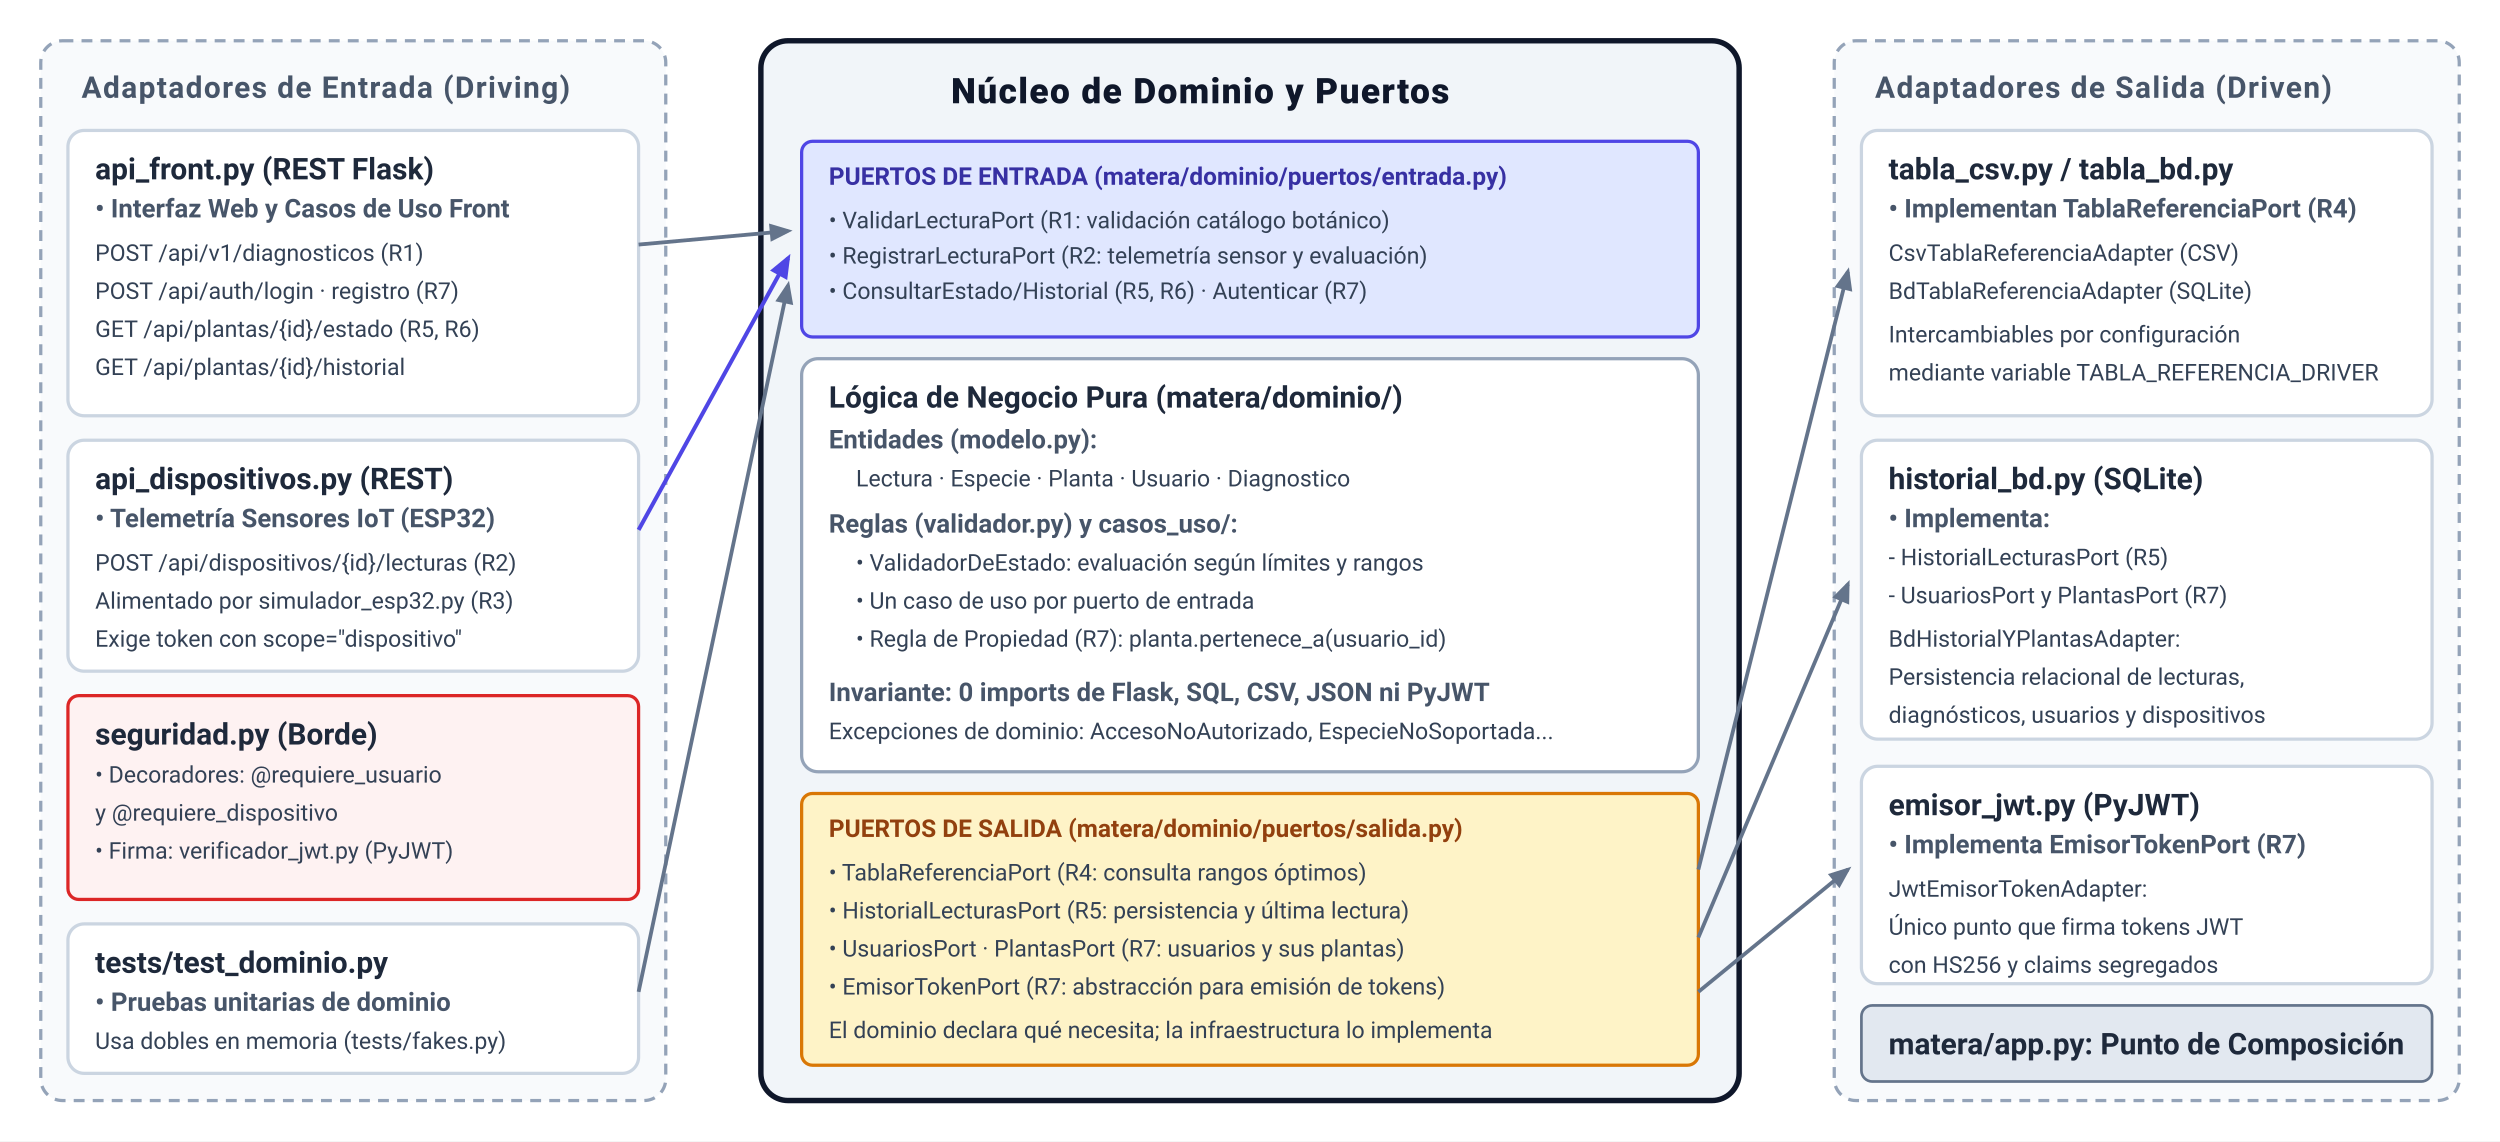
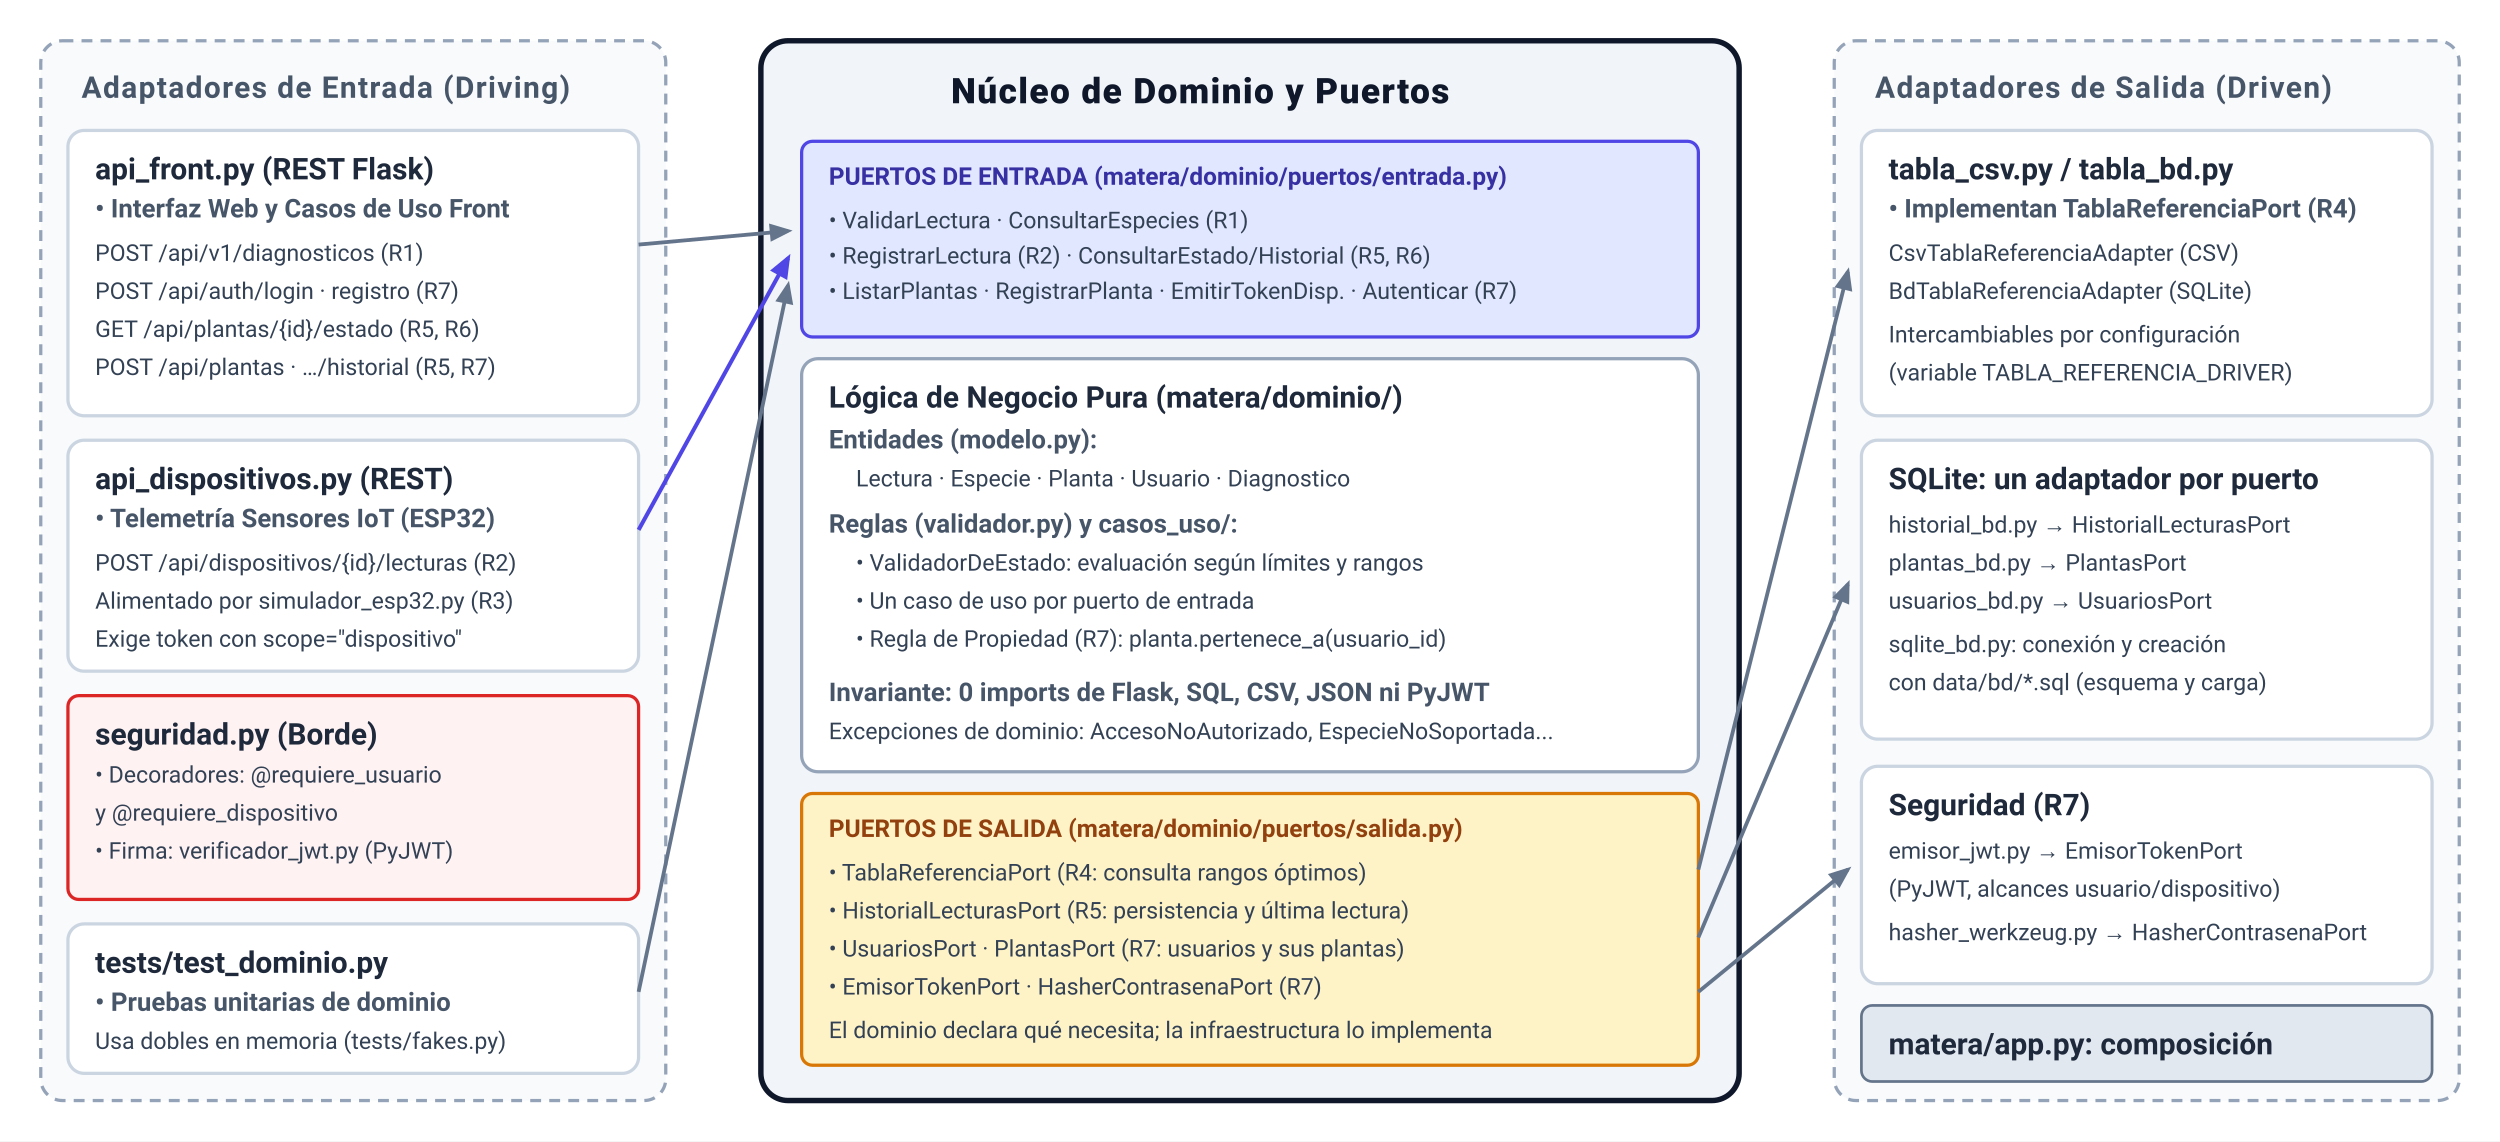
<svg xmlns="http://www.w3.org/2000/svg" viewBox="0 0 920 420" width="100%" height="auto" style="font-family: -apple-system, BlinkMacSystemFont, 'Segoe UI', Roboto, 'Helvetica Neue', Arial, sans-serif;">
  <defs>
    <style>
      .bg-card { fill: #ffffff; stroke: #cbd5e1; stroke-width: 1.2; rx: 6px; }
      .bg-zone-entry { fill: #f8fafc; stroke: #94a3b8; stroke-width: 1.2; stroke-dasharray: 4,3; rx: 8px; }
      .bg-zone-exit { fill: #f8fafc; stroke: #94a3b8; stroke-width: 1.2; stroke-dasharray: 4,3; rx: 8px; }
      .bg-core { fill: #f1f5f9; stroke: #0f172a; stroke-width: 2; rx: 10px; }
      .bg-port-in { fill: #e0e7ff; stroke: #4f46e5; stroke-width: 1.2; rx: 4px; }
      .bg-port-out { fill: #fef3c7; stroke: #d97706; stroke-width: 1.2; rx: 4px; }
      .bg-sec { fill: #fef2f2; stroke: #dc2626; stroke-width: 1.2; rx: 4px; }
      .title-zone { font-size: 11px; font-weight: 700; text-transform: uppercase; letter-spacing: 0.5px; fill: #475569; }
      .title-core { font-size: 13px; font-weight: 800; text-transform: uppercase; letter-spacing: 0.5px; fill: #0f172a; }
      .card-title { font-size: 11px; font-weight: 700; fill: #1e293b; }
      .card-sub { font-size: 9.5px; font-weight: 600; fill: #475569; }
      .card-text { font-size: 8.5px; fill: #334155; }
      .badge-in { font-size: 9px; font-weight: 700; fill: #3730a3; }
      .badge-out { font-size: 9px; font-weight: 700; fill: #92400e; }
      .arrow { stroke: #64748b; stroke-width: 1.4; fill: none; marker-end: url(#arrow-head); }
      .arrow-accent { stroke: #4f46e5; stroke-width: 1.5; fill: none; marker-end: url(#arrow-head-accent); }
    </style>
    <marker id="arrow-head" viewBox="0 0 10 10" refX="8" refY="5" markerWidth="6" markerHeight="6" orient="auto-start-reverse">
      <path d="M 0 1 L 10 5 L 0 9 z" fill="#64748b" />
    </marker>
    <marker id="arrow-head-accent" viewBox="0 0 10 10" refX="8" refY="5" markerWidth="6" markerHeight="6" orient="auto-start-reverse">
      <path d="M 0 1 L 10 5 L 0 9 z" fill="#4f46e5" />
    </marker>
  </defs>
  <rect width="100%" height="100%" fill="#ffffff" />
  <rect x="15" y="15" width="230" height="390" class="bg-zone-entry" />
  <text x="30" y="36" class="title-zone">Adaptadores de Entrada (Driving)</text>
  <rect x="25" y="48" width="210" height="105" class="bg-card" />
  <text x="35" y="66" class="card-title">api_front.py (REST Flask)</text>
  <text x="35" y="80" class="card-sub">• Interfaz Web y Casos de Uso Front</text>
  <text x="35" y="96" class="card-text">POST /api/v1/diagnosticos (R1)</text>
  <text x="35" y="110" class="card-text">POST /api/auth/login · registro (R7)</text>
  <text x="35" y="124" class="card-text">GET  /api/plantas/{id}/estado (R5, R6)</text>
-   <text x="35" y="138" class="card-text">GET  /api/plantas/{id}/historial</text>
+   <text x="35" y="138" class="card-text">POST /api/plantas · …/historial (R5, R7)</text>
  <rect x="25" y="162" width="210" height="85" class="bg-card" />
  <text x="35" y="180" class="card-title">api_dispositivos.py (REST)</text>
  <text x="35" y="194" class="card-sub">• Telemetría Sensores IoT (ESP32)</text>
  <text x="35" y="210" class="card-text">POST /api/dispositivos/{id}/lecturas (R2)</text>
  <text x="35" y="224" class="card-text">Alimentado por simulador_esp32.py (R3)</text>
  <text x="35" y="238" class="card-text">Exige token con scope="dispositivo"</text>
  <rect x="25" y="256" width="210" height="75" class="bg-sec" />
  <text x="35" y="274" class="card-title" fill="#991b1b">seguridad.py (Borde)</text>
  <text x="35" y="288" class="card-text">• Decoradores: @requiere_usuario</text>
  <text x="35" y="302" class="card-text">  y @requiere_dispositivo</text>
  <text x="35" y="316" class="card-text">• Firma: verificador_jwt.py (PyJWT)</text>
  <rect x="25" y="340" width="210" height="55" class="bg-card" />
  <text x="35" y="358" class="card-title">tests/test_dominio.py</text>
  <text x="35" y="372" class="card-sub">• Pruebas unitarias de dominio</text>
  <text x="35" y="386" class="card-text">Usa dobles en memoria (tests/fakes.py)</text>
  <rect x="280" y="15" width="360" height="390" class="bg-core" />
  <text x="350" y="38" class="title-core">Núcleo de Dominio y Puertos</text>
  <rect x="295" y="52" width="330" height="72" class="bg-port-in" />
  <text x="305" y="68" class="badge-in">PUERTOS DE ENTRADA (matera/dominio/puertos/entrada.py)</text>
-   <text x="305" y="84" class="card-text">• ValidarLecturaPort (R1: validación catálogo botánico)</text>
-   <text x="305" y="97" class="card-text">• RegistrarLecturaPort (R2: telemetría sensor y evaluación)</text>
-   <text x="305" y="110" class="card-text">• ConsultarEstado/Historial (R5, R6) · Autenticar (R7)</text>
+   <text x="305" y="84" class="card-text">• ValidarLectura · ConsultarEspecies (R1)</text>
+   <text x="305" y="97" class="card-text">• RegistrarLectura (R2) · ConsultarEstado/Historial (R5, R6)</text>
+   <text x="305" y="110" class="card-text">• ListarPlantas · RegistrarPlanta · EmitirTokenDisp. · Autenticar (R7)</text>
  <rect x="295" y="132" width="330" height="152" fill="#ffffff" stroke="#94a3b8" stroke-width="1.2" rx="6px" />
  <text x="305" y="150" class="card-title">Lógica de Negocio Pura (matera/dominio/)</text>
  <text x="305" y="165" class="card-sub">Entidades (modelo.py):</text>
  <text x="315" y="179" class="card-text">Lectura · Especie · Planta · Usuario · Diagnostico</text>
  <text x="305" y="196" class="card-sub">Reglas (validador.py) y casos_uso/:</text>
  <text x="315" y="210" class="card-text">• ValidadorDeEstado: evaluación según límites y rangos</text>
  <text x="315" y="224" class="card-text">• Un caso de uso por puerto de entrada</text>
  <text x="315" y="238" class="card-text">• Regla de Propiedad (R7): planta.pertenece_a(usuario_id)</text>
  <text x="305" y="258" class="card-sub" fill="#047857">Invariante: 0 imports de Flask, SQL, CSV, JSON ni PyJWT</text>
  <text x="305" y="272" class="card-text" fill="#64748b">Excepciones de dominio: AccesoNoAutorizado, EspecieNoSoportada...</text>
  <rect x="295" y="292" width="330" height="100" class="bg-port-out" />
  <text x="305" y="308" class="badge-out">PUERTOS DE SALIDA (matera/dominio/puertos/salida.py)</text>
  <text x="305" y="324" class="card-text">• TablaReferenciaPort (R4: consulta rangos óptimos)</text>
  <text x="305" y="338" class="card-text">• HistorialLecturasPort (R5: persistencia y última lectura)</text>
  <text x="305" y="352" class="card-text">• UsuariosPort · PlantasPort (R7: usuarios y sus plantas)</text>
-   <text x="305" y="366" class="card-text">• EmisorTokenPort (R7: abstracción para emisión de tokens)</text>
+   <text x="305" y="366" class="card-text">• EmisorTokenPort · HasherContrasenaPort (R7)</text>
  <text x="305" y="382" class="card-text" fill="#b45309">El dominio declara qué necesita; la infraestructura lo implementa</text>
  <rect x="675" y="15" width="230" height="390" class="bg-zone-exit" />
  <text x="690" y="36" class="title-zone">Adaptadores de Salida (Driven)</text>
  <rect x="685" y="48" width="210" height="105" class="bg-card" />
  <text x="695" y="66" class="card-title">tabla_csv.py / tabla_bd.py</text>
  <text x="695" y="80" class="card-sub">• Implementan TablaReferenciaPort (R4)</text>
  <text x="695" y="96" class="card-text">CsvTablaReferenciaAdapter (CSV)</text>
  <text x="695" y="110" class="card-text">BdTablaReferenciaAdapter (SQLite)</text>
  <text x="695" y="126" class="card-text">Intercambiables por configuración</text>
-   <text x="695" y="140" class="card-text">mediante variable TABLA_REFERENCIA_DRIVER</text>
+   <text x="695" y="140" class="card-text">(variable TABLA_REFERENCIA_DRIVER)</text>
  <rect x="685" y="162" width="210" height="110" class="bg-card" />
-   <text x="695" y="180" class="card-title">historial_bd.py (SQLite)</text>
-   <text x="695" y="194" class="card-sub">• Implementa:</text>
-   <text x="695" y="208" class="card-text">  - HistorialLecturasPort (R5)</text>
-   <text x="695" y="222" class="card-text">  - UsuariosPort y PlantasPort (R7)</text>
-   <text x="695" y="238" class="card-text">BdHistorialYPlantasAdapter:</text>
-   <text x="695" y="252" class="card-text">Persistencia relacional de lecturas,</text>
-   <text x="695" y="266" class="card-text">diagnósticos, usuarios y dispositivos</text>
+   <text x="695" y="180" class="card-title">SQLite: un adaptador por puerto</text>
+   <text x="695" y="196" class="card-text">historial_bd.py → HistorialLecturasPort</text>
+   <text x="695" y="210" class="card-text">plantas_bd.py → PlantasPort</text>
+   <text x="695" y="224" class="card-text">usuarios_bd.py → UsuariosPort</text>
+   <text x="695" y="240" class="card-text">sqlite_bd.py: conexión y creación</text>
+   <text x="695" y="254" class="card-text">con data/bd/*.sql (esquema y carga)</text>
  <rect x="685" y="282" width="210" height="80" class="bg-card" />
-   <text x="695" y="300" class="card-title">emisor_jwt.py (PyJWT)</text>
-   <text x="695" y="314" class="card-sub">• Implementa EmisorTokenPort (R7)</text>
-   <text x="695" y="330" class="card-text">JwtEmisorTokenAdapter:</text>
-   <text x="695" y="344" class="card-text">Único punto que firma tokens JWT</text>
-   <text x="695" y="358" class="card-text">con HS256 y claims segregados</text>
+   <text x="695" y="300" class="card-title">Seguridad (R7)</text>
+   <text x="695" y="316" class="card-text">emisor_jwt.py → EmisorTokenPort</text>
+   <text x="695" y="330" class="card-text">  (PyJWT, alcances usuario/dispositivo)</text>
+   <text x="695" y="346" class="card-text">hasher_werkzeug.py → HasherContrasenaPort</text>
  <rect x="685" y="370" width="210" height="28" fill="#e2e8f0" stroke="#64748b" stroke-width="1" rx="4px" />
-   <text x="695" y="388" class="card-title" font-size="10px">matera/app.py: Punto de Composición</text>
+   <text x="695" y="388" class="card-title" font-size="10px">matera/app.py: composición</text>
  <path d="M 235 90 L 290 85" class="arrow" />
  <path d="M 235 195 L 290 95" class="arrow-accent" />
  <path d="M 235 365 L 290 105" class="arrow" />
  <path d="M 625 320 L 680 100" class="arrow" />
  <path d="M 625 345 L 680 215" class="arrow" />
  <path d="M 625 365 L 680 320" class="arrow" />
</svg>
